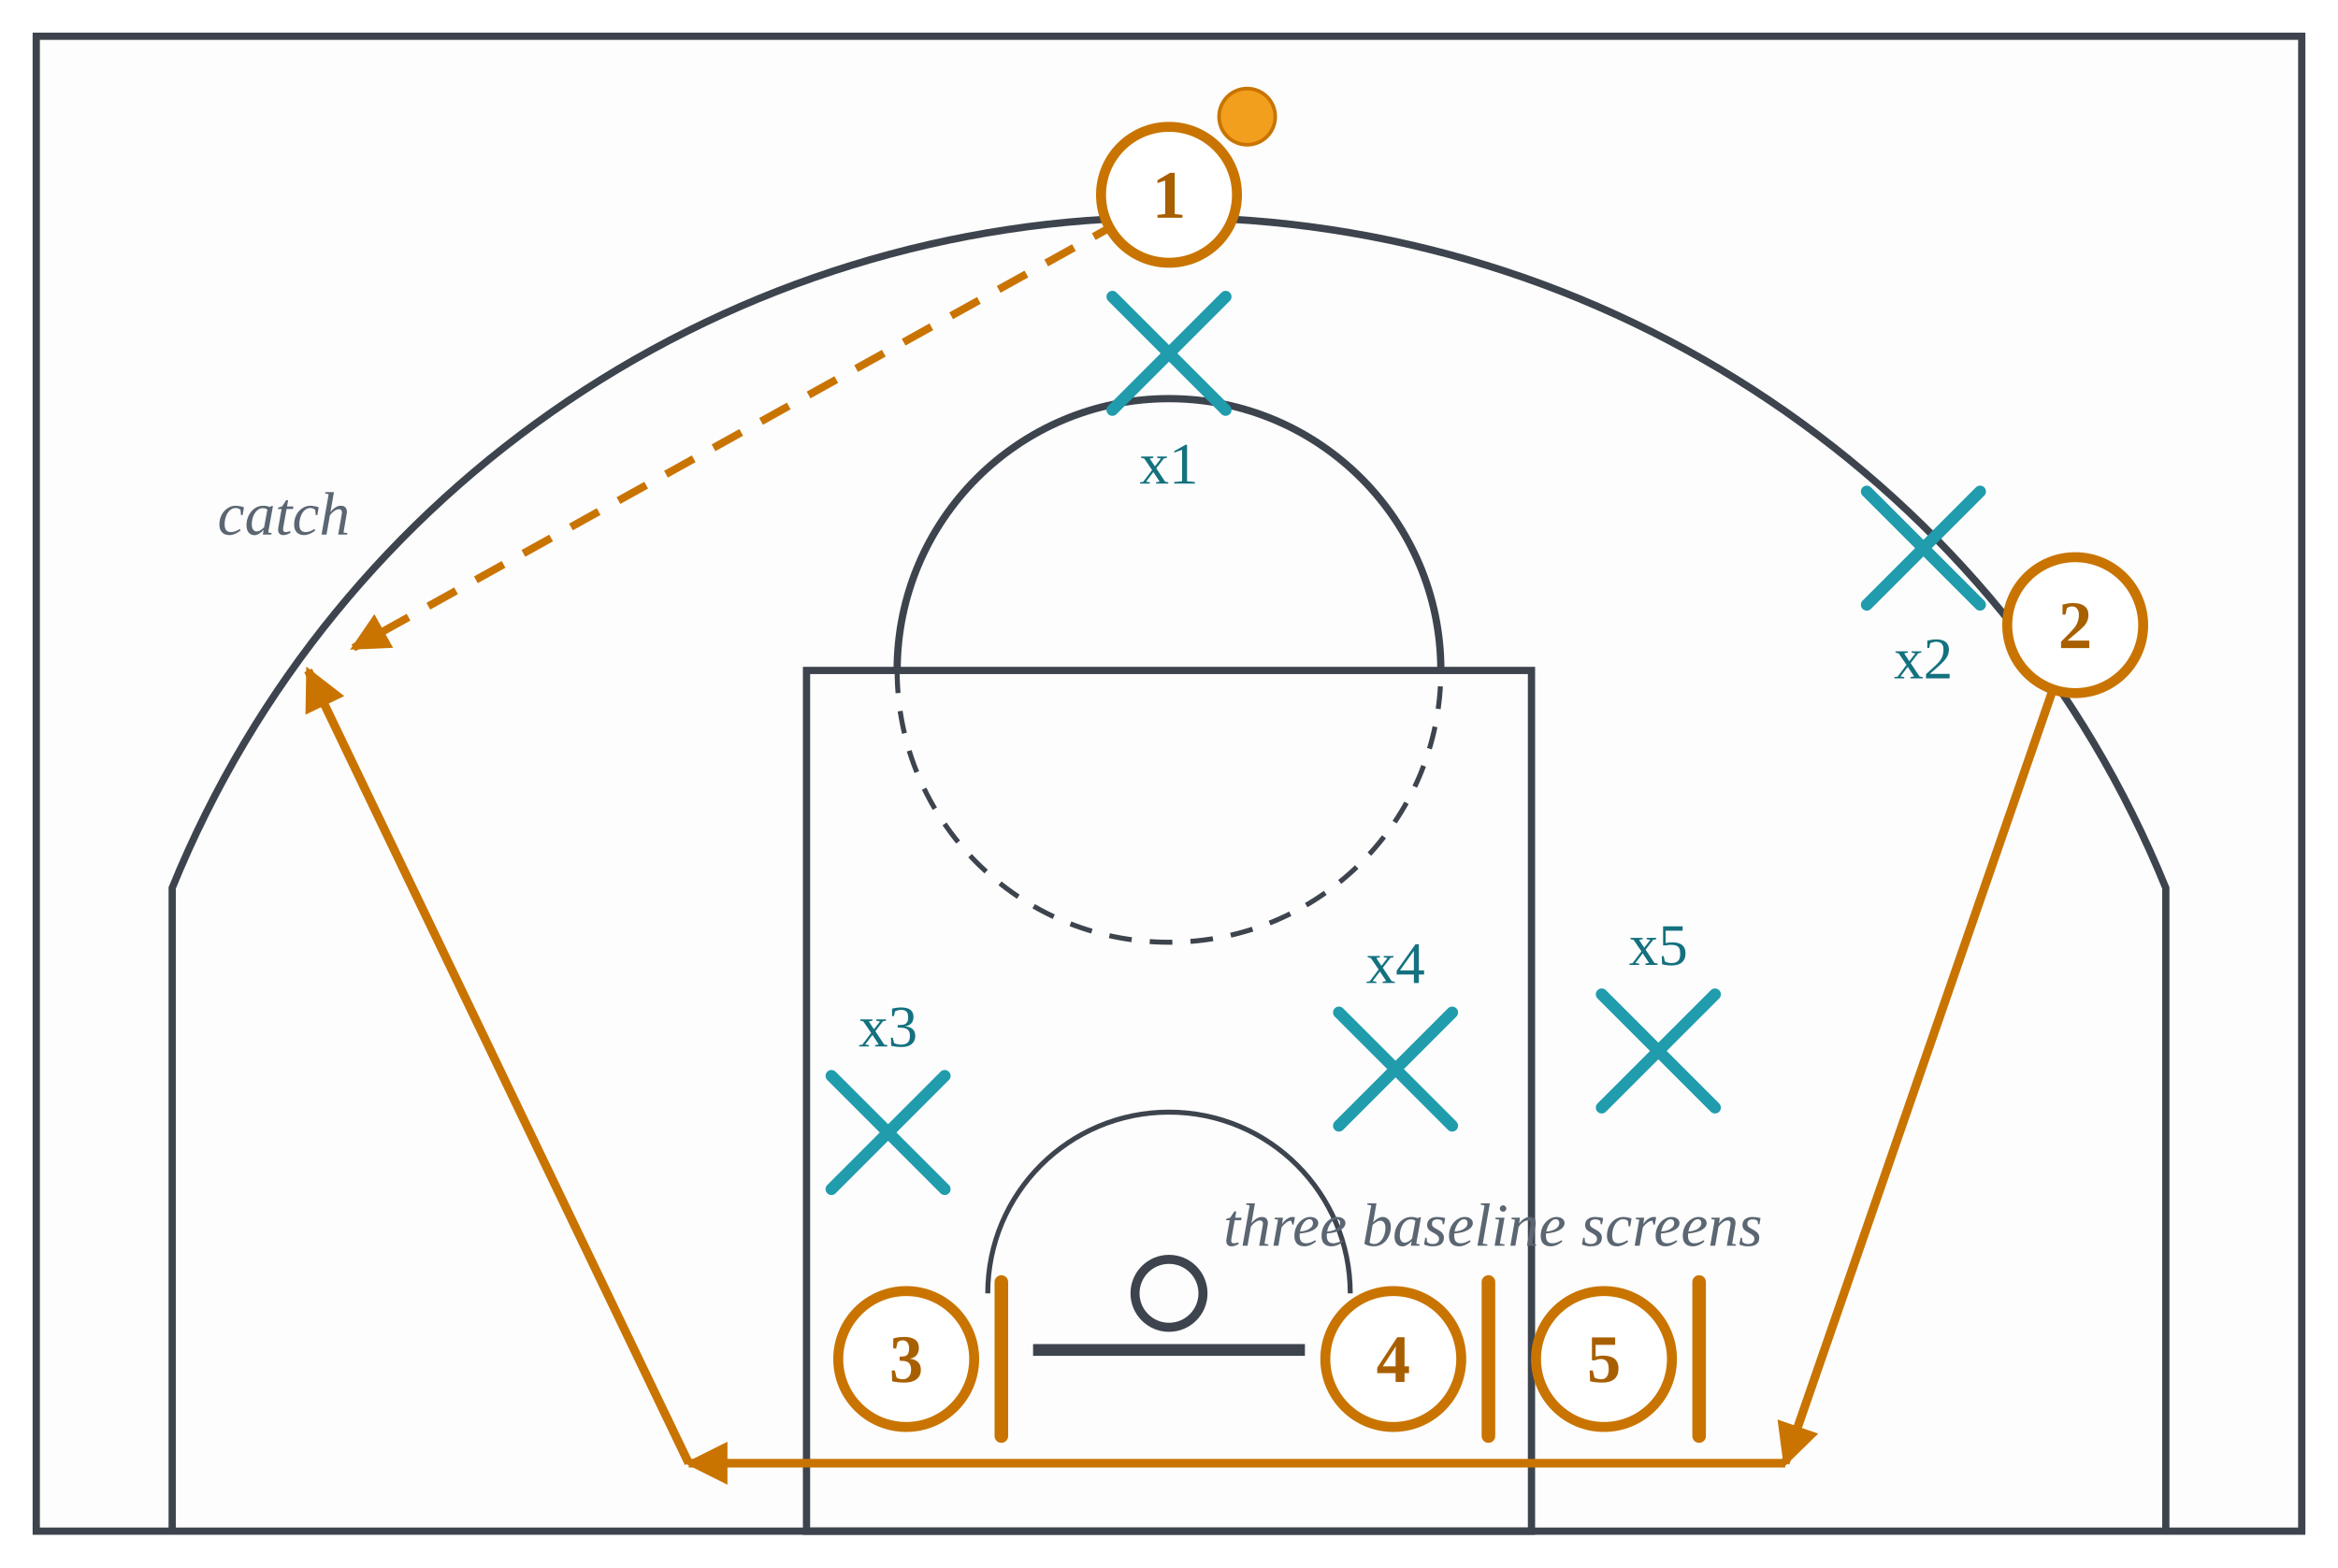
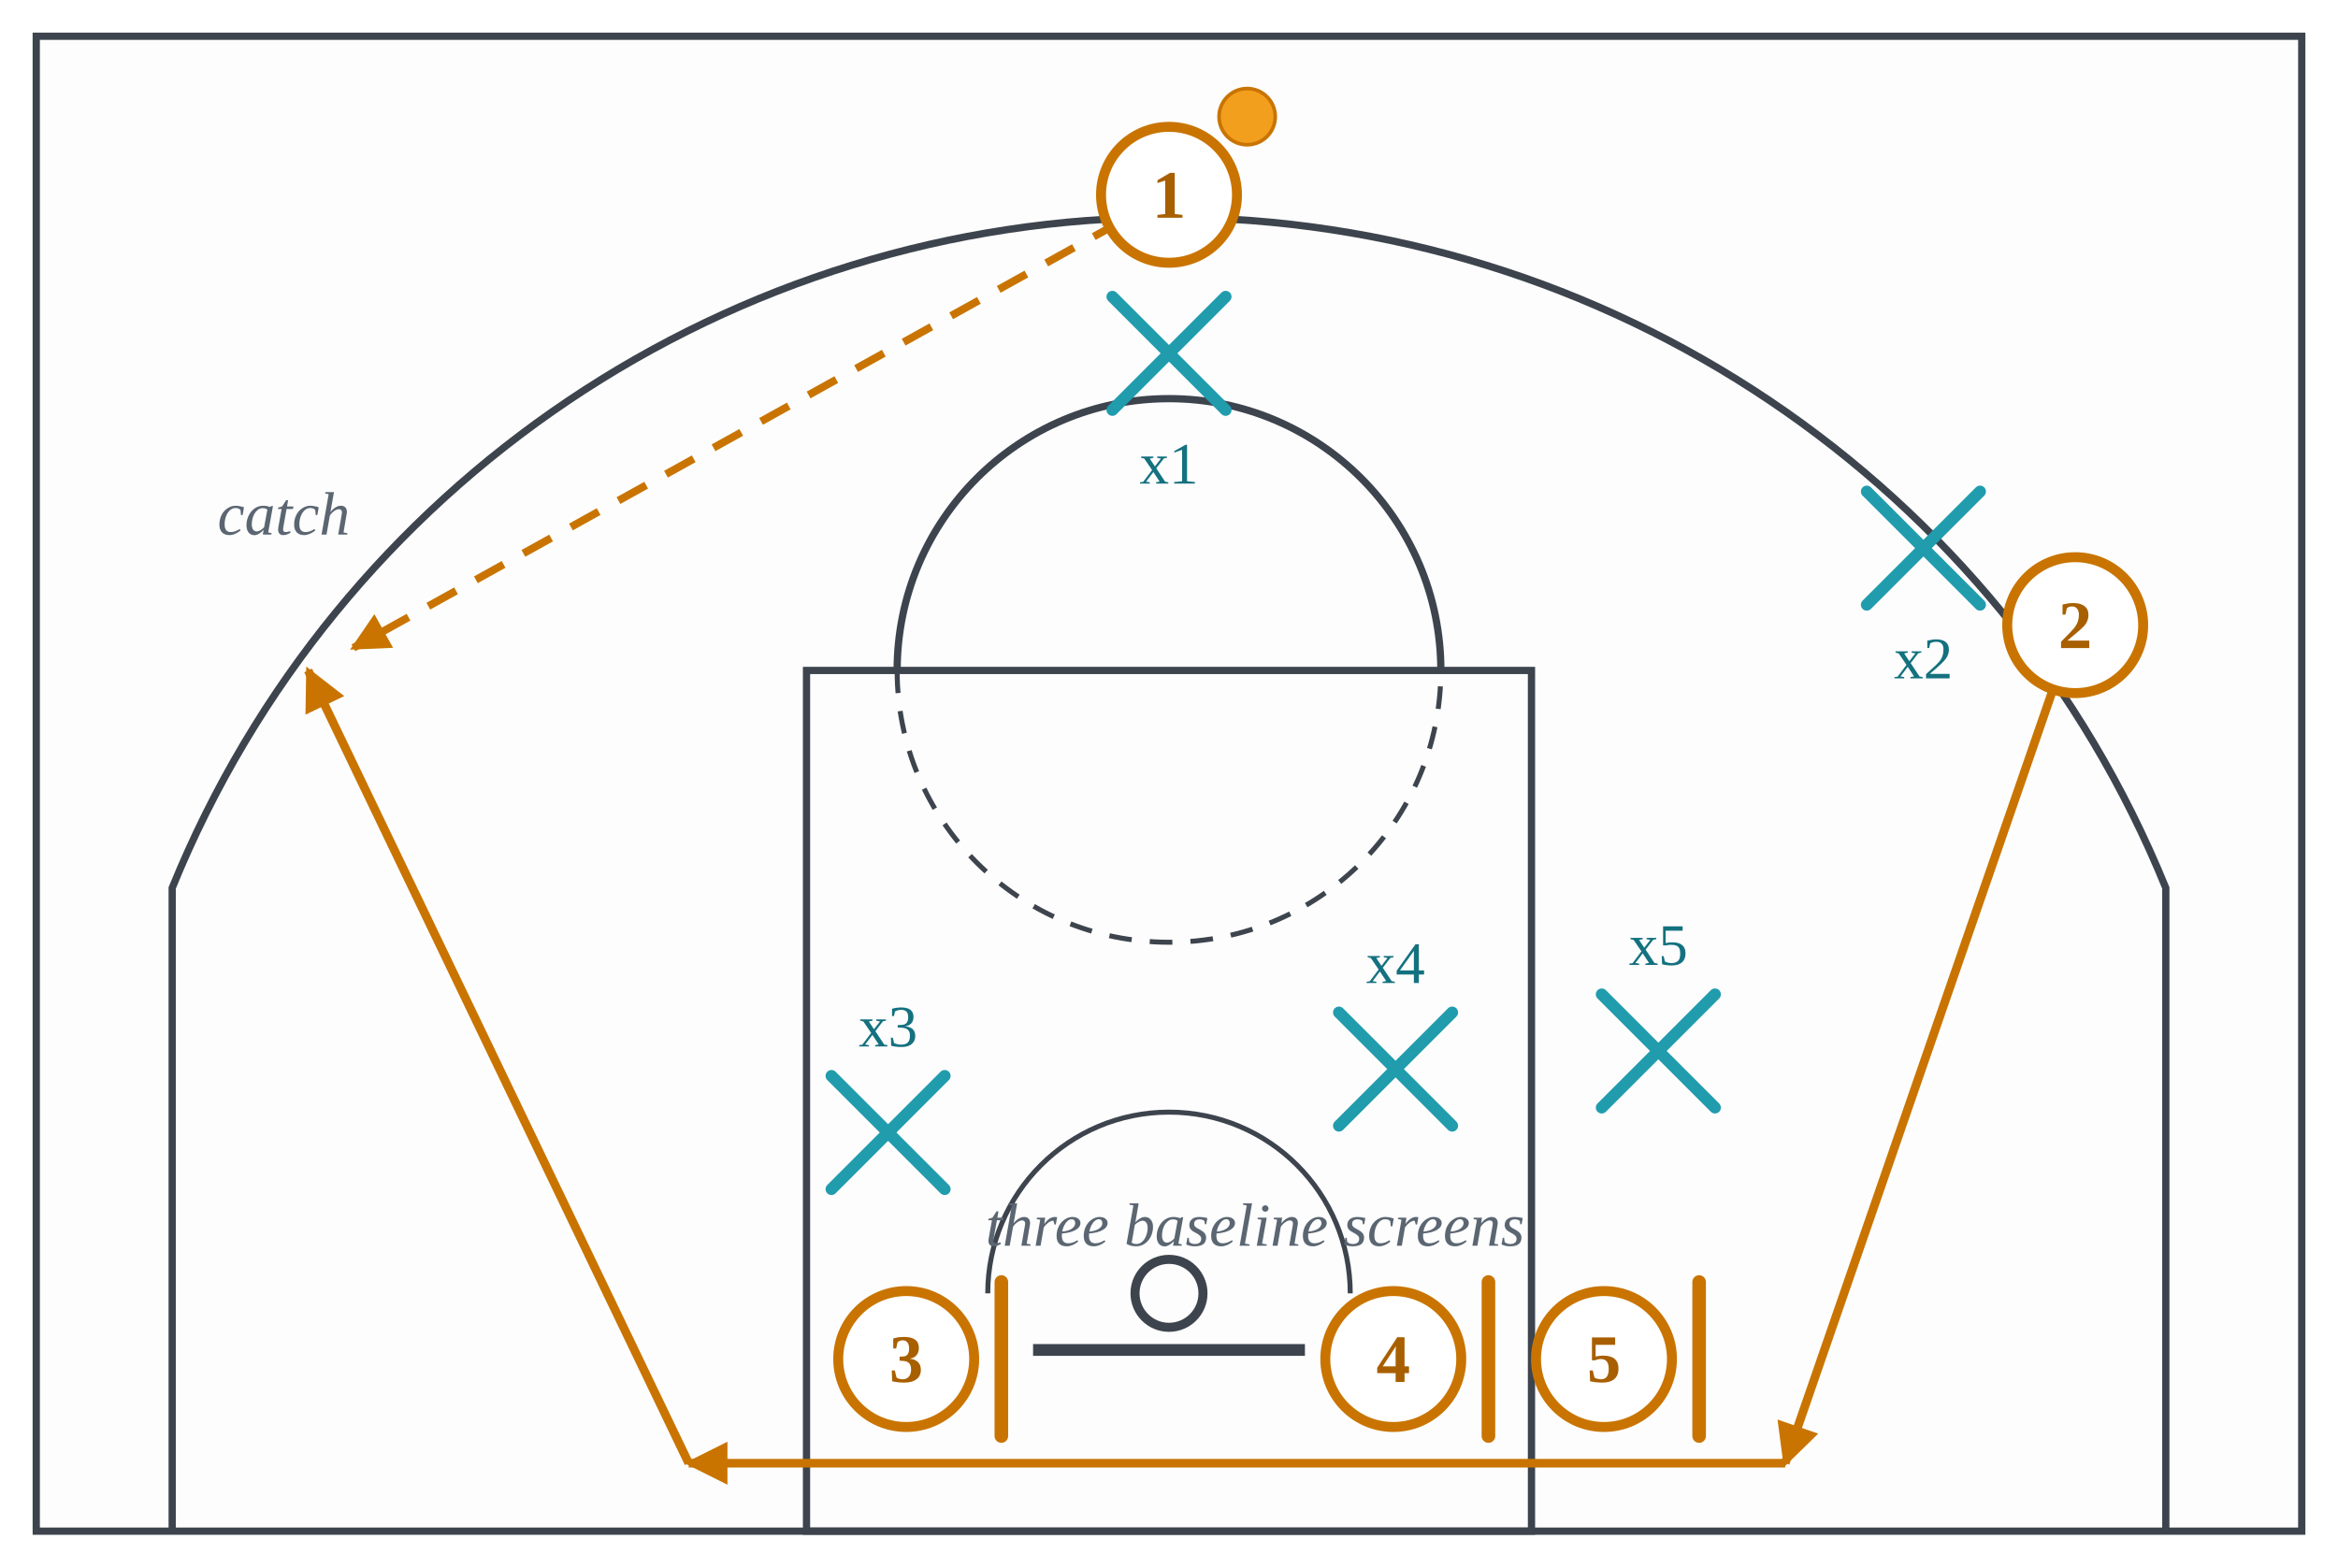
- <svg xmlns="http://www.w3.org/2000/svg" viewBox="0 0 516.0 346.0" width="516.0" role="img" aria-label="1 has the ball at the top, with x1 below him. The shooter, 2, starts on the right wing with his defender. Three screeners stand along the baseline, 5 just outside the right block, 4 just right of the rim and 3 just left of it, each with a short bar on his right side, the side the shooter comes from. Their defenders stand above them. The label three baseline screens sits just above the bars of 4 and 5, below the defenders. The shooter runs down from the right wing to the baseline, then along the baseline below all three screeners and under the rim, passing just under the end of each bar, and up to the left wing, where the dashed pass from the top meets him at the label catch. His defender, x2, is still on the right wing, three bodies behind." class="hd-court-svg">
+ <svg xmlns="http://www.w3.org/2000/svg" viewBox="0 0 516.0 346.0" width="516.0" role="img" aria-label="1 has the ball at the top, with x1 below him. The shooter, 2, starts on the right wing with his defender. Three screeners stand along the baseline, 5 just outside the right block, 4 just right of the rim and 3 just left of it, each with a short bar on his right side, the side the shooter comes from. Their defenders stand above them. The label three baseline screens sits just above the three screeners, over the rim, below the defenders. The shooter runs down from the right wing to the baseline, then along the baseline below all three screeners and under the rim, passing just under the end of each bar, and up to the left wing, where the dashed pass from the top meets him at the label catch. His defender, x2, is still on the right wing, three bodies behind." class="hd-court-svg">
  <defs>
    <marker id="hd-arrow-o" viewBox="0 0 10 10" refX="9" refY="5" markerWidth="5" markerHeight="5" orient="auto-start-reverse">
      <path d="M 0 0 L 10 5 L 0 10 z" fill="var(--hd-offense, #C97400)" />
    </marker>
    <marker id="hd-arrow-d" viewBox="0 0 10 10" refX="9" refY="5" markerWidth="5" markerHeight="5" orient="auto-start-reverse">
      <path d="M 0 0 L 10 5 L 0 10 z" fill="var(--hd-defense, #209CAD)" />
    </marker>
  </defs>
  <rect x="8.0" y="8.0" width="500.0" height="330.0" fill="var(--court-floor, #fdfdfd)" stroke="var(--court-line, #3d444d)" stroke-width="1.6" />
  <path d="M 38.0 338.0 L 38.0 196.02 A 237.5 237.5 0 0 1 478.0 196.02 L 478.0 338.0" stroke="var(--court-line, #3d444d)" fill="none" stroke-width="1.6" />
  <rect x="178.0" y="148.0" width="160.0" height="190.0" stroke="var(--court-line, #3d444d)" fill="none" stroke-width="1.6" />
  <path d="M 198.0 148.0 A 60.0 60.0 0 0 1 318.0 148.0" stroke="var(--court-line, #3d444d)" fill="none" stroke-width="1.6" />
  <path d="M 198.0 148.0 A 60.0 60.0 0 0 0 318.0 148.0" stroke="var(--court-line, #3d444d)" fill="none" stroke-width="1.1" stroke-dasharray="5 4" />
  <path d="M 218.0 285.5 A 40.0 40.0 0 0 1 298.0 285.5" stroke="var(--court-line, #3d444d)" fill="none" stroke-width="1.1" />
  <line x1="228.0" y1="298.0" x2="288.0" y2="298.0" stroke="var(--court-line, #3d444d)" stroke-width="2.6" />
  <circle cx="258.0" cy="285.5" r="7.5" stroke="var(--court-line, #3d444d)" fill="none" stroke-width="2" />
  <line x1="375.0" y1="317.0" x2="375.0" y2="283.0" stroke="var(--hd-offense, #C97400)" stroke-width="3" stroke-linecap="round" />
  <line x1="328.5" y1="317.0" x2="328.5" y2="283.0" stroke="var(--hd-offense, #C97400)" stroke-width="3" stroke-linecap="round" />
  <line x1="221.0" y1="317.0" x2="221.0" y2="283.0" stroke="var(--hd-offense, #C97400)" stroke-width="3" stroke-linecap="round" />
  <line x1="458.0" y1="138.0" x2="394.0" y2="323.0" stroke="var(--hd-offense, #C97400)" fill="none" marker-end="url(#hd-arrow-o)" stroke-width="1.9" />
  <line x1="394.0" y1="323.0" x2="152.0" y2="323.0" stroke="var(--hd-offense, #C97400)" fill="none" marker-end="url(#hd-arrow-o)" stroke-width="1.9" />
  <line x1="152.0" y1="323.0" x2="68.0" y2="148.0" stroke="var(--hd-offense, #C97400)" fill="none" marker-end="url(#hd-arrow-o)" stroke-width="1.9" />
  <line x1="258.0" y1="43.0" x2="78.0" y2="143.0" stroke="var(--hd-offense, #C97400)" fill="none" marker-end="url(#hd-arrow-o)" stroke-width="1.7" stroke-dasharray="7 5" />
  <circle cx="258.0" cy="43.0" r="15.0" fill="var(--court-floor, #fff)" stroke="var(--hd-offense, #C97400)" stroke-width="2.2" />
  <text x="258.0" y="43.0" text-anchor="middle" dominant-baseline="central" font-size="15.0" font-weight="600" fill="var(--hd-offense-ink, #A85F00)">1</text>
  <circle cx="275.25" cy="25.75" r="6.2" fill="#F39F1E" stroke="var(--hd-offense, #C97400)" stroke-width="0.8" />
  <circle cx="458.0" cy="138.0" r="15.0" fill="var(--court-floor, #fff)" stroke="var(--hd-offense, #C97400)" stroke-width="2.2" />
  <text x="458.0" y="138.0" text-anchor="middle" dominant-baseline="central" font-size="15.0" font-weight="600" fill="var(--hd-offense-ink, #A85F00)">2</text>
  <circle cx="354.0" cy="300.0" r="15.0" fill="var(--court-floor, #fff)" stroke="var(--hd-offense, #C97400)" stroke-width="2.2" />
  <text x="354.0" y="300.0" text-anchor="middle" dominant-baseline="central" font-size="15.0" font-weight="600" fill="var(--hd-offense-ink, #A85F00)">5</text>
  <circle cx="307.5" cy="300.0" r="15.0" fill="var(--court-floor, #fff)" stroke="var(--hd-offense, #C97400)" stroke-width="2.2" />
  <text x="307.5" y="300.0" text-anchor="middle" dominant-baseline="central" font-size="15.0" font-weight="600" fill="var(--hd-offense-ink, #A85F00)">4</text>
  <circle cx="200.0" cy="300.0" r="15.0" fill="var(--court-floor, #fff)" stroke="var(--hd-offense, #C97400)" stroke-width="2.2" />
  <text x="200.0" y="300.0" text-anchor="middle" dominant-baseline="central" font-size="15.0" font-weight="600" fill="var(--hd-offense-ink, #A85F00)">3</text>
  <line x1="245.5" y1="65.5" x2="270.5" y2="90.5" stroke="var(--hd-defense, #209CAD)" stroke-width="2.6" stroke-linecap="round" />
  <line x1="245.5" y1="90.5" x2="270.5" y2="65.5" stroke="var(--hd-defense, #209CAD)" stroke-width="2.6" stroke-linecap="round" />
  <text x="258.0" y="106.75" text-anchor="middle" font-size="13.0" fill="var(--hd-defense-ink, #14717F)">x1</text>
  <line x1="412.0" y1="108.5" x2="437.0" y2="133.5" stroke="var(--hd-defense, #209CAD)" stroke-width="2.6" stroke-linecap="round" />
  <line x1="412.0" y1="133.5" x2="437.0" y2="108.5" stroke="var(--hd-defense, #209CAD)" stroke-width="2.6" stroke-linecap="round" />
  <text x="424.5" y="149.75" text-anchor="middle" font-size="13.0" fill="var(--hd-defense-ink, #14717F)">x2</text>
  <line x1="353.5" y1="219.5" x2="378.5" y2="244.5" stroke="var(--hd-defense, #209CAD)" stroke-width="2.6" stroke-linecap="round" />
  <line x1="353.5" y1="244.5" x2="378.5" y2="219.5" stroke="var(--hd-defense, #209CAD)" stroke-width="2.6" stroke-linecap="round" />
  <text x="366.0" y="213.0" text-anchor="middle" font-size="13.0" fill="var(--hd-defense-ink, #14717F)">x5</text>
  <line x1="295.5" y1="223.5" x2="320.5" y2="248.5" stroke="var(--hd-defense, #209CAD)" stroke-width="2.6" stroke-linecap="round" />
  <line x1="295.5" y1="248.5" x2="320.5" y2="223.5" stroke="var(--hd-defense, #209CAD)" stroke-width="2.6" stroke-linecap="round" />
  <text x="308.0" y="217.0" text-anchor="middle" font-size="13.0" fill="var(--hd-defense-ink, #14717F)">x4</text>
  <line x1="183.5" y1="237.5" x2="208.5" y2="262.5" stroke="var(--hd-defense, #209CAD)" stroke-width="2.6" stroke-linecap="round" />
  <line x1="183.5" y1="262.5" x2="208.5" y2="237.5" stroke="var(--hd-defense, #209CAD)" stroke-width="2.6" stroke-linecap="round" />
  <text x="196.0" y="231.0" text-anchor="middle" font-size="13.0" fill="var(--hd-defense-ink, #14717F)">x3</text>
-   <text x="270.0" y="275.0" text-anchor="start" font-size="13.5" font-style="italic" fill="var(--hd-muted, #5b6672)">three baseline screens</text>
+   <text x="277.0" y="275.0" text-anchor="middle" font-size="13.5" font-style="italic" fill="var(--hd-muted, #5b6672)">three baseline screens</text>
  <text x="48.0" y="118.0" text-anchor="start" font-size="13.5" font-style="italic" fill="var(--hd-muted, #5b6672)">catch</text>
</svg>
